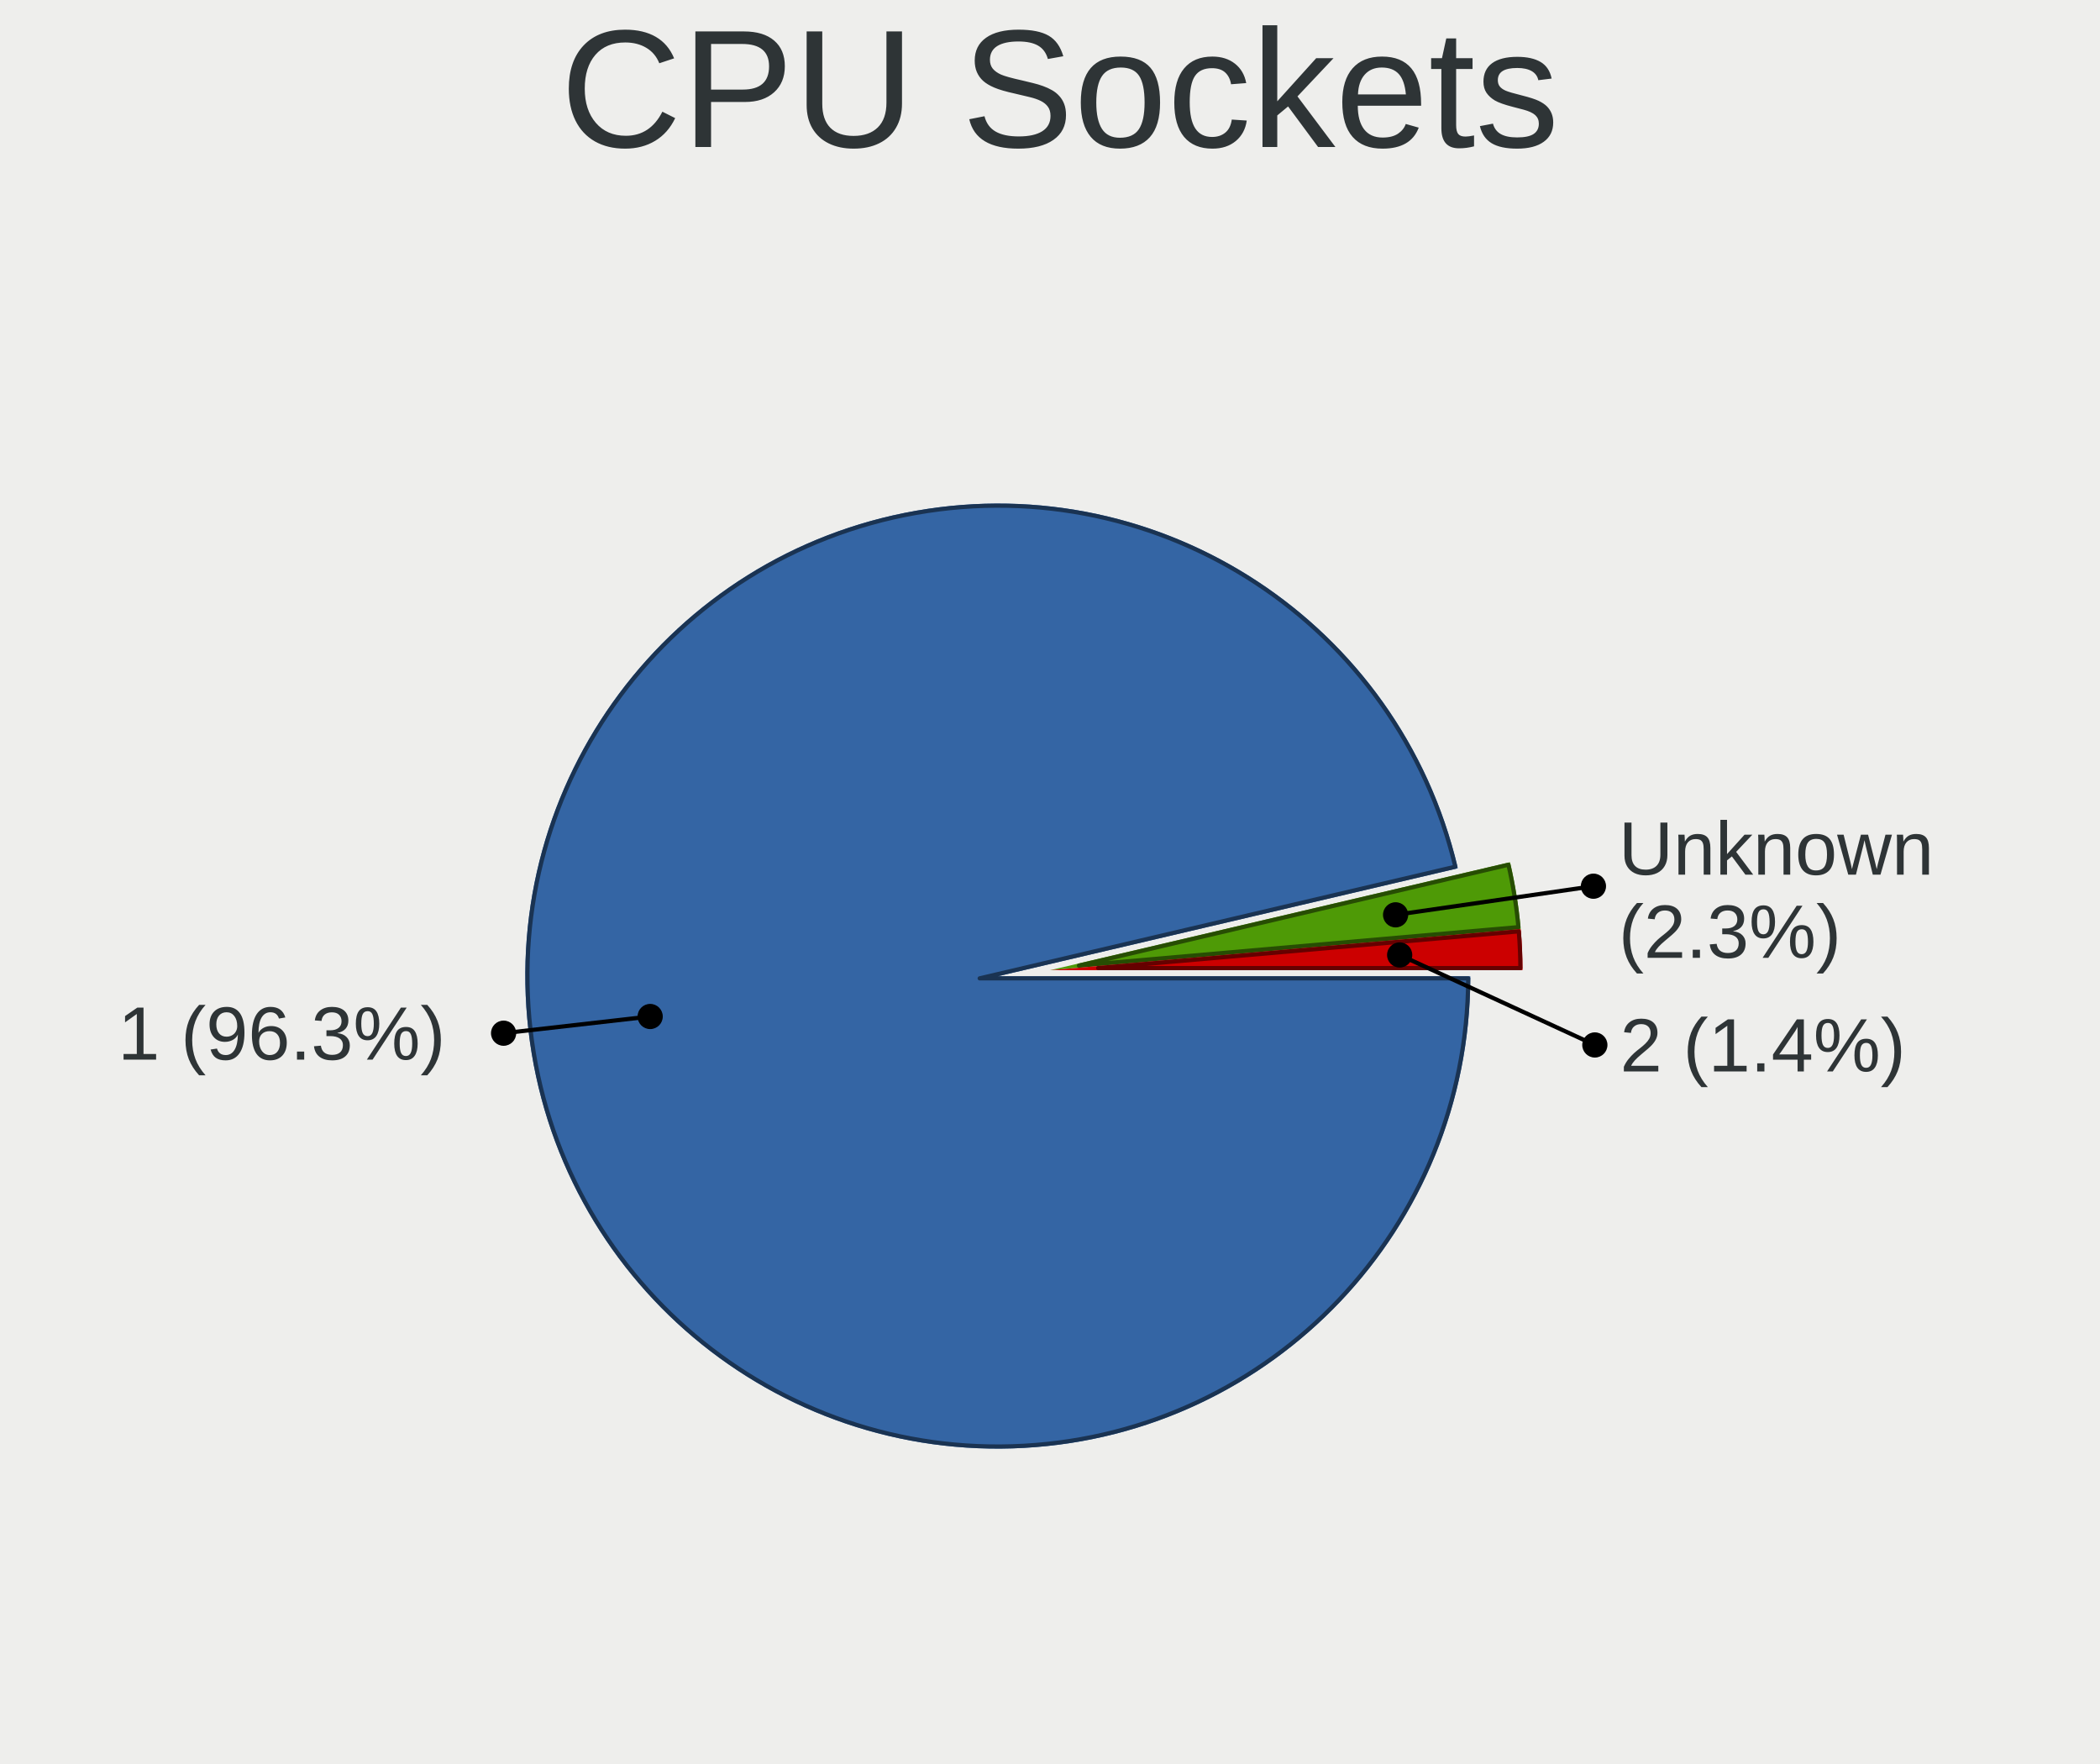
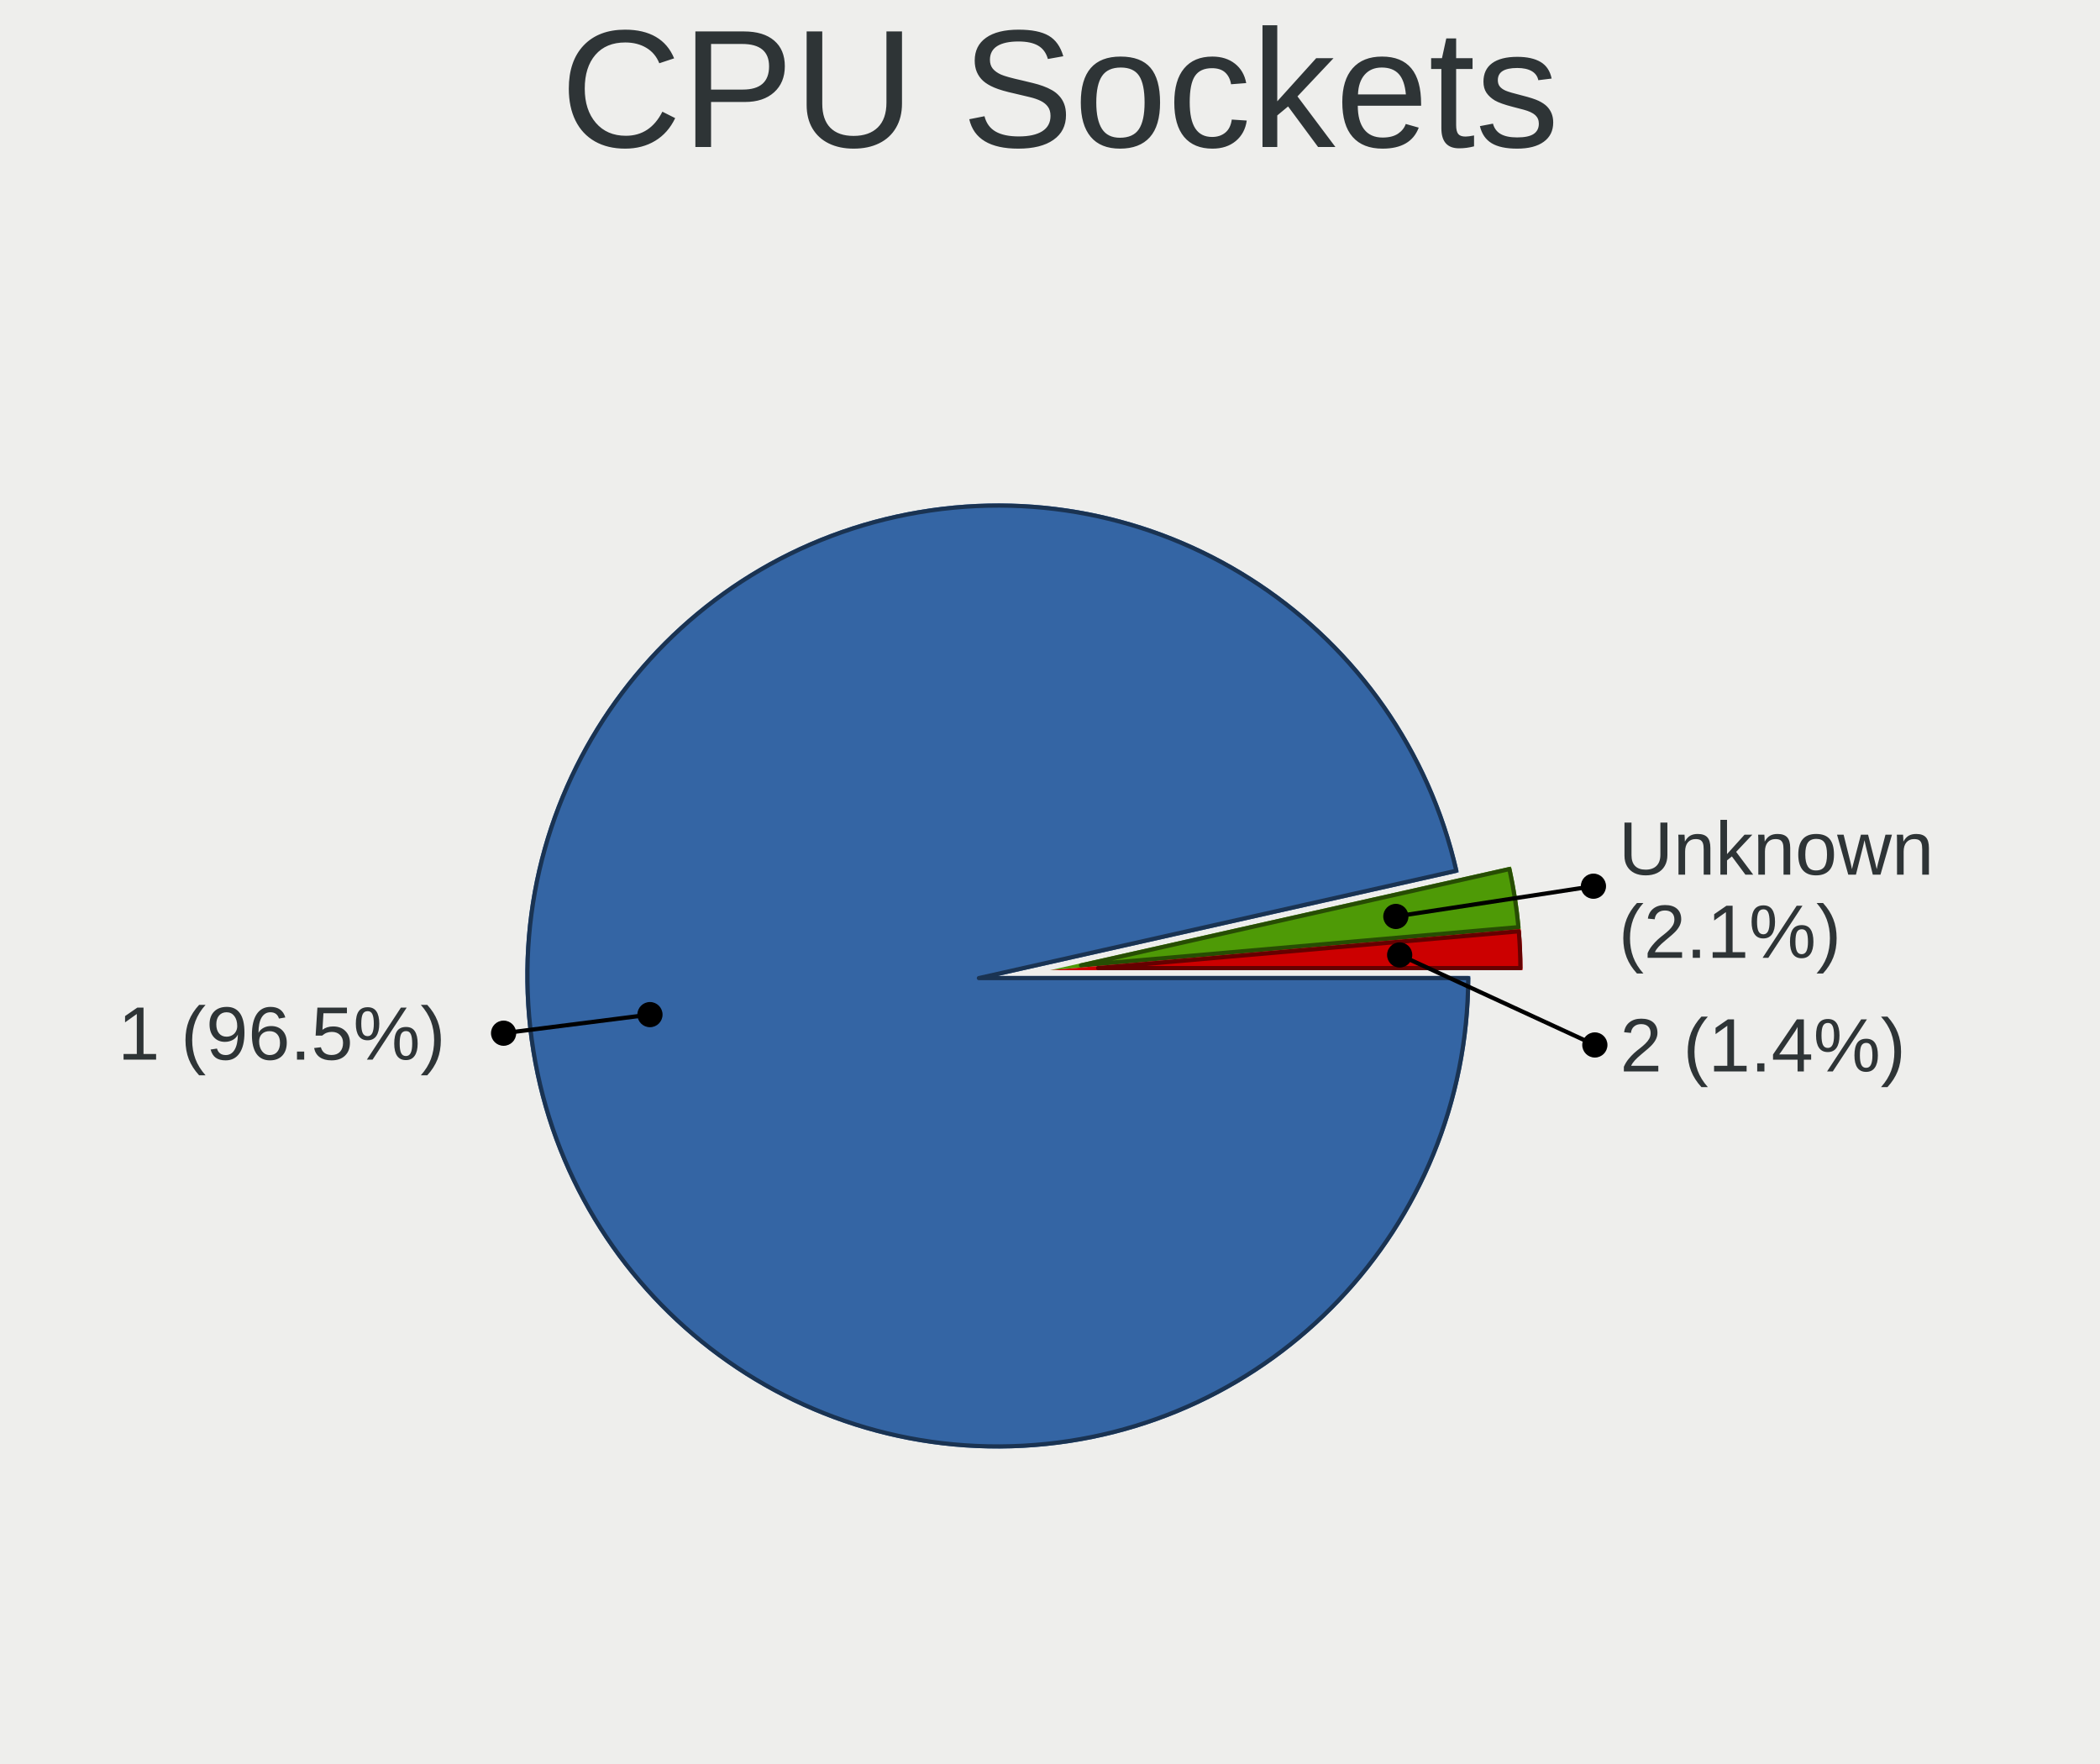
<svg xmlns="http://www.w3.org/2000/svg" width="500" height="420" version="1.0" id="ezcGraph">
  <defs />
  <g id="ezcGraphChart" color-rendering="optimizeQuality" shape-rendering="geometricPrecision" text-rendering="optimizeLegibility">
    <path d=" M 0,420 L 0,0 L 500,0 L 500,420 L 0,420 z " style="fill: #eeeeec; fill-opacity: 1.00; stroke: none;" id="ezcGraphPolygon_1" />
    <path d=" M 0,42 L 0,0 L 500,0 L 500,42 L 0,42 z " style="fill: #000000; fill-opacity: 0.00; stroke: none;" id="ezcGraphPolygon_2" />
-     <path d="M 237.58,232.44 L 350.08,232.44 A 112.50,112.50 0 1,1 347.11,206.73 z" style="fill: #3465a4; fill-opacity: 1.00; stroke: none; cursor: pointer;" id="ezcGraphCircleSector_4" />
-     <path d="M 233.26,232.94 L 349.58,232.94 A 112.00,112.00 0 1,1 346.51,206.36 z" style="fill: none; stroke: #1a3352; stroke-width: 1; stroke-opacity: 1.00; stroke-linecap: round; stroke-linejoin: round;" id="ezcGraphCircleSector_5" />
-     <path d="M 250.00,231.00 L 359.52,205.29 A 112.50,112.50 0 0,1 362.07,221.21 z" style="fill: #4e9a06; fill-opacity: 1.00; stroke: none; cursor: pointer;" id="ezcGraphCircleSector_6" />
-     <path d="M 256.89,229.90 L 359.15,205.89 A 112.00,112.00 0 0,1 361.53,220.75 z" style="fill: none; stroke: #274d03; stroke-width: 1; stroke-opacity: 1.00; stroke-linecap: round; stroke-linejoin: round;" id="ezcGraphCircleSector_7" />
-     <path d="M 250.00,231.00 L 362.07,221.21 A 112.50,112.50 0 0,1 362.50,231.00 z" style="fill: #cc0000; fill-opacity: 1.00; stroke: none; cursor: pointer;" id="ezcGraphCircleSector_8" />
-     <path d="M 261.47,230.50 L 361.62,221.75 A 112.00,112.00 0 0,1 362.00,230.50 z" style="fill: none; stroke: #660000; stroke-width: 1; stroke-opacity: 1.00; stroke-linecap: round; stroke-linejoin: round;" id="ezcGraphCircleSector_9" />
-     <path d=" M 154.803,242.023 L 119.903,246" style="fill: none; stroke: #000000; stroke-width: 1; stroke-opacity: 1.00; stroke-linecap: round; stroke-linejoin: round;" id="ezcGraphLine_10" />
-     <ellipse cx="154.803" cy="242.023" rx="3" ry="3" style="fill: #000000; fill-opacity: 1.00; stroke: none;" id="ezcGraphCircle_11" />
+     <path d="M 237.58,232.38 L 350.08,232.38 A 112.50,112.50 0 1,1 347.34,207.70 z" style="fill: #3465a4; fill-opacity: 1.00; stroke: none; cursor: pointer;" id="ezcGraphCircleSector_4" />
+     <path d="M 233.07,232.88 L 349.58,232.88 A 112.00,112.00 0 1,1 346.74,207.32 z" style="fill: none; stroke: #1a3352; stroke-width: 1; stroke-opacity: 1.00; stroke-linecap: round; stroke-linejoin: round;" id="ezcGraphCircleSector_5" />
+     <path d="M 250.00,231.00 L 359.76,206.32 A 112.50,112.50 0 0,1 362.07,221.20 z" style="fill: #4e9a06; fill-opacity: 1.00; stroke: none; cursor: pointer;" id="ezcGraphCircleSector_6" />
+     <path d="M 257.38,229.85 L 359.38,206.92 A 112.00,112.00 0 0,1 361.53,220.75 z" style="fill: none; stroke: #274d03; stroke-width: 1; stroke-opacity: 1.00; stroke-linecap: round; stroke-linejoin: round;" id="ezcGraphCircleSector_7" />
+     <path d="M 250.00,231.00 L 362.07,221.20 A 112.50,112.50 0 0,1 362.50,231.00 z" style="fill: #cc0000; fill-opacity: 1.00; stroke: none; cursor: pointer;" id="ezcGraphCircleSector_8" />
+     <path d="M 261.46,230.50 L 361.62,221.74 A 112.00,112.00 0 0,1 362.00,230.50 z" style="fill: none; stroke: #660000; stroke-width: 1; stroke-opacity: 1.00; stroke-linecap: round; stroke-linejoin: round;" id="ezcGraphCircleSector_9" />
+     <path d=" M 154.752,241.576 L 119.903,246" style="fill: none; stroke: #000000; stroke-width: 1; stroke-opacity: 1.00; stroke-linecap: round; stroke-linejoin: round;" id="ezcGraphLine_10" />
+     <ellipse cx="154.752" cy="241.576" rx="3" ry="3" style="fill: #000000; fill-opacity: 1.00; stroke: none;" id="ezcGraphCircle_11" />
    <ellipse cx="119.903" cy="246" rx="3" ry="3" style="fill: #000000; fill-opacity: 1.00; stroke: none;" id="ezcGraphCircle_12" />
-     <path d=" M 332.284,217.818 L 379.39,211" style="fill: none; stroke: #000000; stroke-width: 1; stroke-opacity: 1.00; stroke-linecap: round; stroke-linejoin: round;" id="ezcGraphLine_14" />
-     <ellipse cx="332.284" cy="217.818" rx="3" ry="3" style="fill: #000000; fill-opacity: 1.00; stroke: none;" id="ezcGraphCircle_15" />
+     <path d=" M 332.345,218.201 L 379.39,211" style="fill: none; stroke: #000000; stroke-width: 1; stroke-opacity: 1.00; stroke-linecap: round; stroke-linejoin: round;" id="ezcGraphLine_14" />
+     <ellipse cx="332.345" cy="218.201" rx="3" ry="3" style="fill: #000000; fill-opacity: 1.00; stroke: none;" id="ezcGraphCircle_15" />
    <ellipse cx="379.39" cy="211" rx="3" ry="3" style="fill: #000000; fill-opacity: 1.00; stroke: none;" id="ezcGraphCircle_16" />
-     <path d=" M 333.254,227.37 L 379.726,248.8" style="fill: none; stroke: #000000; stroke-width: 1; stroke-opacity: 1.00; stroke-linecap: round; stroke-linejoin: round;" id="ezcGraphLine_18" />
-     <ellipse cx="333.254" cy="227.37" rx="3" ry="3" style="fill: #000000; fill-opacity: 1.00; stroke: none;" id="ezcGraphCircle_19" />
+     <path d=" M 333.254,227.367 L 379.726,248.8" style="fill: none; stroke: #000000; stroke-width: 1; stroke-opacity: 1.00; stroke-linecap: round; stroke-linejoin: round;" id="ezcGraphLine_18" />
+     <ellipse cx="333.254" cy="227.367" rx="3" ry="3" style="fill: #000000; fill-opacity: 1.00; stroke: none;" id="ezcGraphCircle_19" />
    <ellipse cx="379.726" cy="248.8" rx="3" ry="3" style="fill: #000000; fill-opacity: 1.00; stroke: none;" id="ezcGraphCircle_20" />
    <g id="ezcGraphTextBox_3">
      <path d=" M 132.9,42 L 132.9,0.5 L 367.6,0.5 L 367.6,42 L 132.9,42 z " style="fill: #ffffff; fill-opacity: 0.00; stroke: none;" id="ezcGraphPolygon_22" />
      <text id="ezcGraphTextBox_3_text" x="133.4" text-length="233.2px" y="35" style="font-size: 40px; font-family: 'Arial'; fill: #2e3436; fill-opacity: 1.00; stroke: none;">CPU Sockets</text>
    </g>
    <g id="ezcGraphTextBox_13" style=" cursor: pointer;">
      <path d=" M 27.543,256 L 27.543,236.5 L 114.903,236.5 L 114.903,256 L 27.543,256 z " style="fill: #ffffff; fill-opacity: 0.00; stroke: none;" id="ezcGraphPolygon_23" />
-       <text id="ezcGraphTextBox_13_text" x="28.043" text-length="85.86px" y="252.3" style="font-size: 18px; font-family: 'Arial'; fill: #2e3436; fill-opacity: 1.00; stroke: none;">1 (96.3%)</text>
+       <text id="ezcGraphTextBox_13_text" x="28.043" text-length="85.86px" y="252.3" style="font-size: 18px; font-family: 'Arial'; fill: #2e3436; fill-opacity: 1.00; stroke: none;">1 (96.5%)</text>
    </g>
    <g id="ezcGraphTextBox_17" style=" cursor: pointer;">
      <path d=" M 384.89,230.05 L 384.89,192.45 L 453.17,192.45 L 453.17,230.05 L 384.89,230.05 z " style="fill: #ffffff; fill-opacity: 0.00; stroke: none;" id="ezcGraphPolygon_24" />
      <text id="ezcGraphTextBox_17_text" x="385.39" text-length="66.78px" y="208.25" style="font-size: 18px; font-family: 'Arial'; fill: #2e3436; fill-opacity: 1.00; stroke: none;">Unknown</text>
-       <text id="ezcGraphTextBox_17_text" x="385.39" text-length="57.24px" y="228.05" style="font-size: 18px; font-family: 'Arial'; fill: #2e3436; fill-opacity: 1.00; stroke: none;">(2.3%)</text>
+       <text id="ezcGraphTextBox_17_text" x="385.39" text-length="57.24px" y="228.05" style="font-size: 18px; font-family: 'Arial'; fill: #2e3436; fill-opacity: 1.00; stroke: none;">(2.1%)</text>
    </g>
    <g id="ezcGraphTextBox_21" style=" cursor: pointer;">
      <path d=" M 385.226,258.8 L 385.226,239.3 L 463.046,239.3 L 463.046,258.8 L 385.226,258.8 z " style="fill: #ffffff; fill-opacity: 0.00; stroke: none;" id="ezcGraphPolygon_25" />
      <text id="ezcGraphTextBox_21_text" x="385.726" text-length="76.32px" y="255.1" style="font-size: 18px; font-family: 'Arial'; fill: #2e3436; fill-opacity: 1.00; stroke: none;">2 (1.4%)</text>
    </g>
  </g>
</svg>
